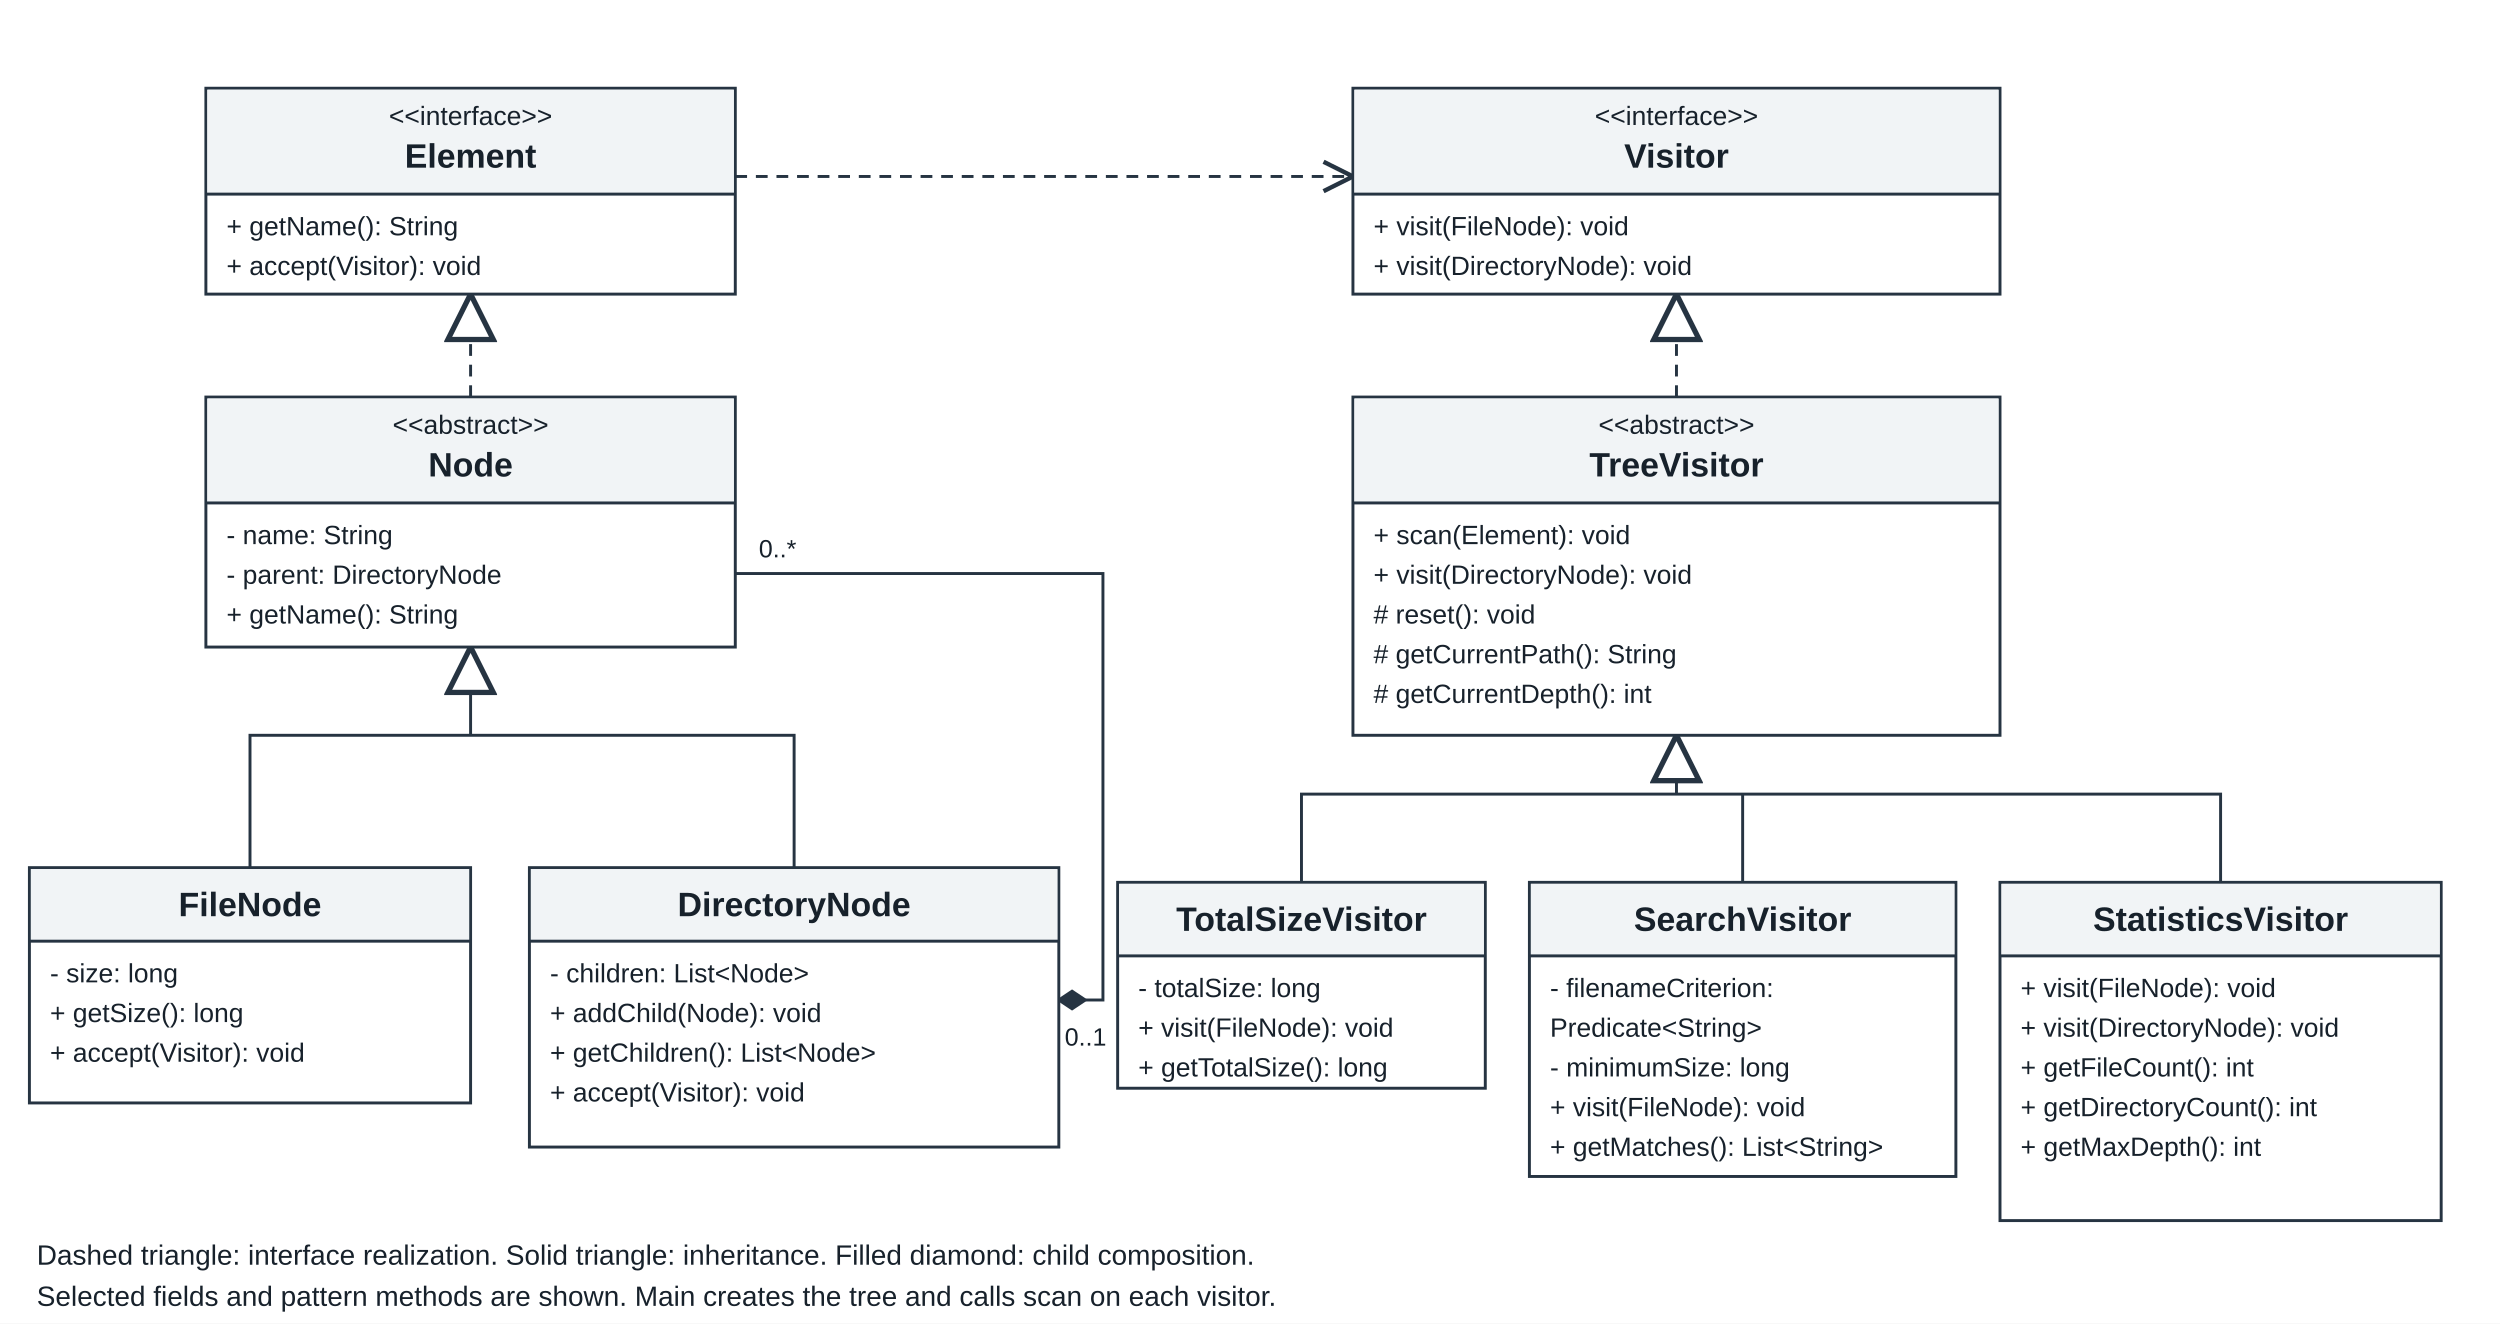
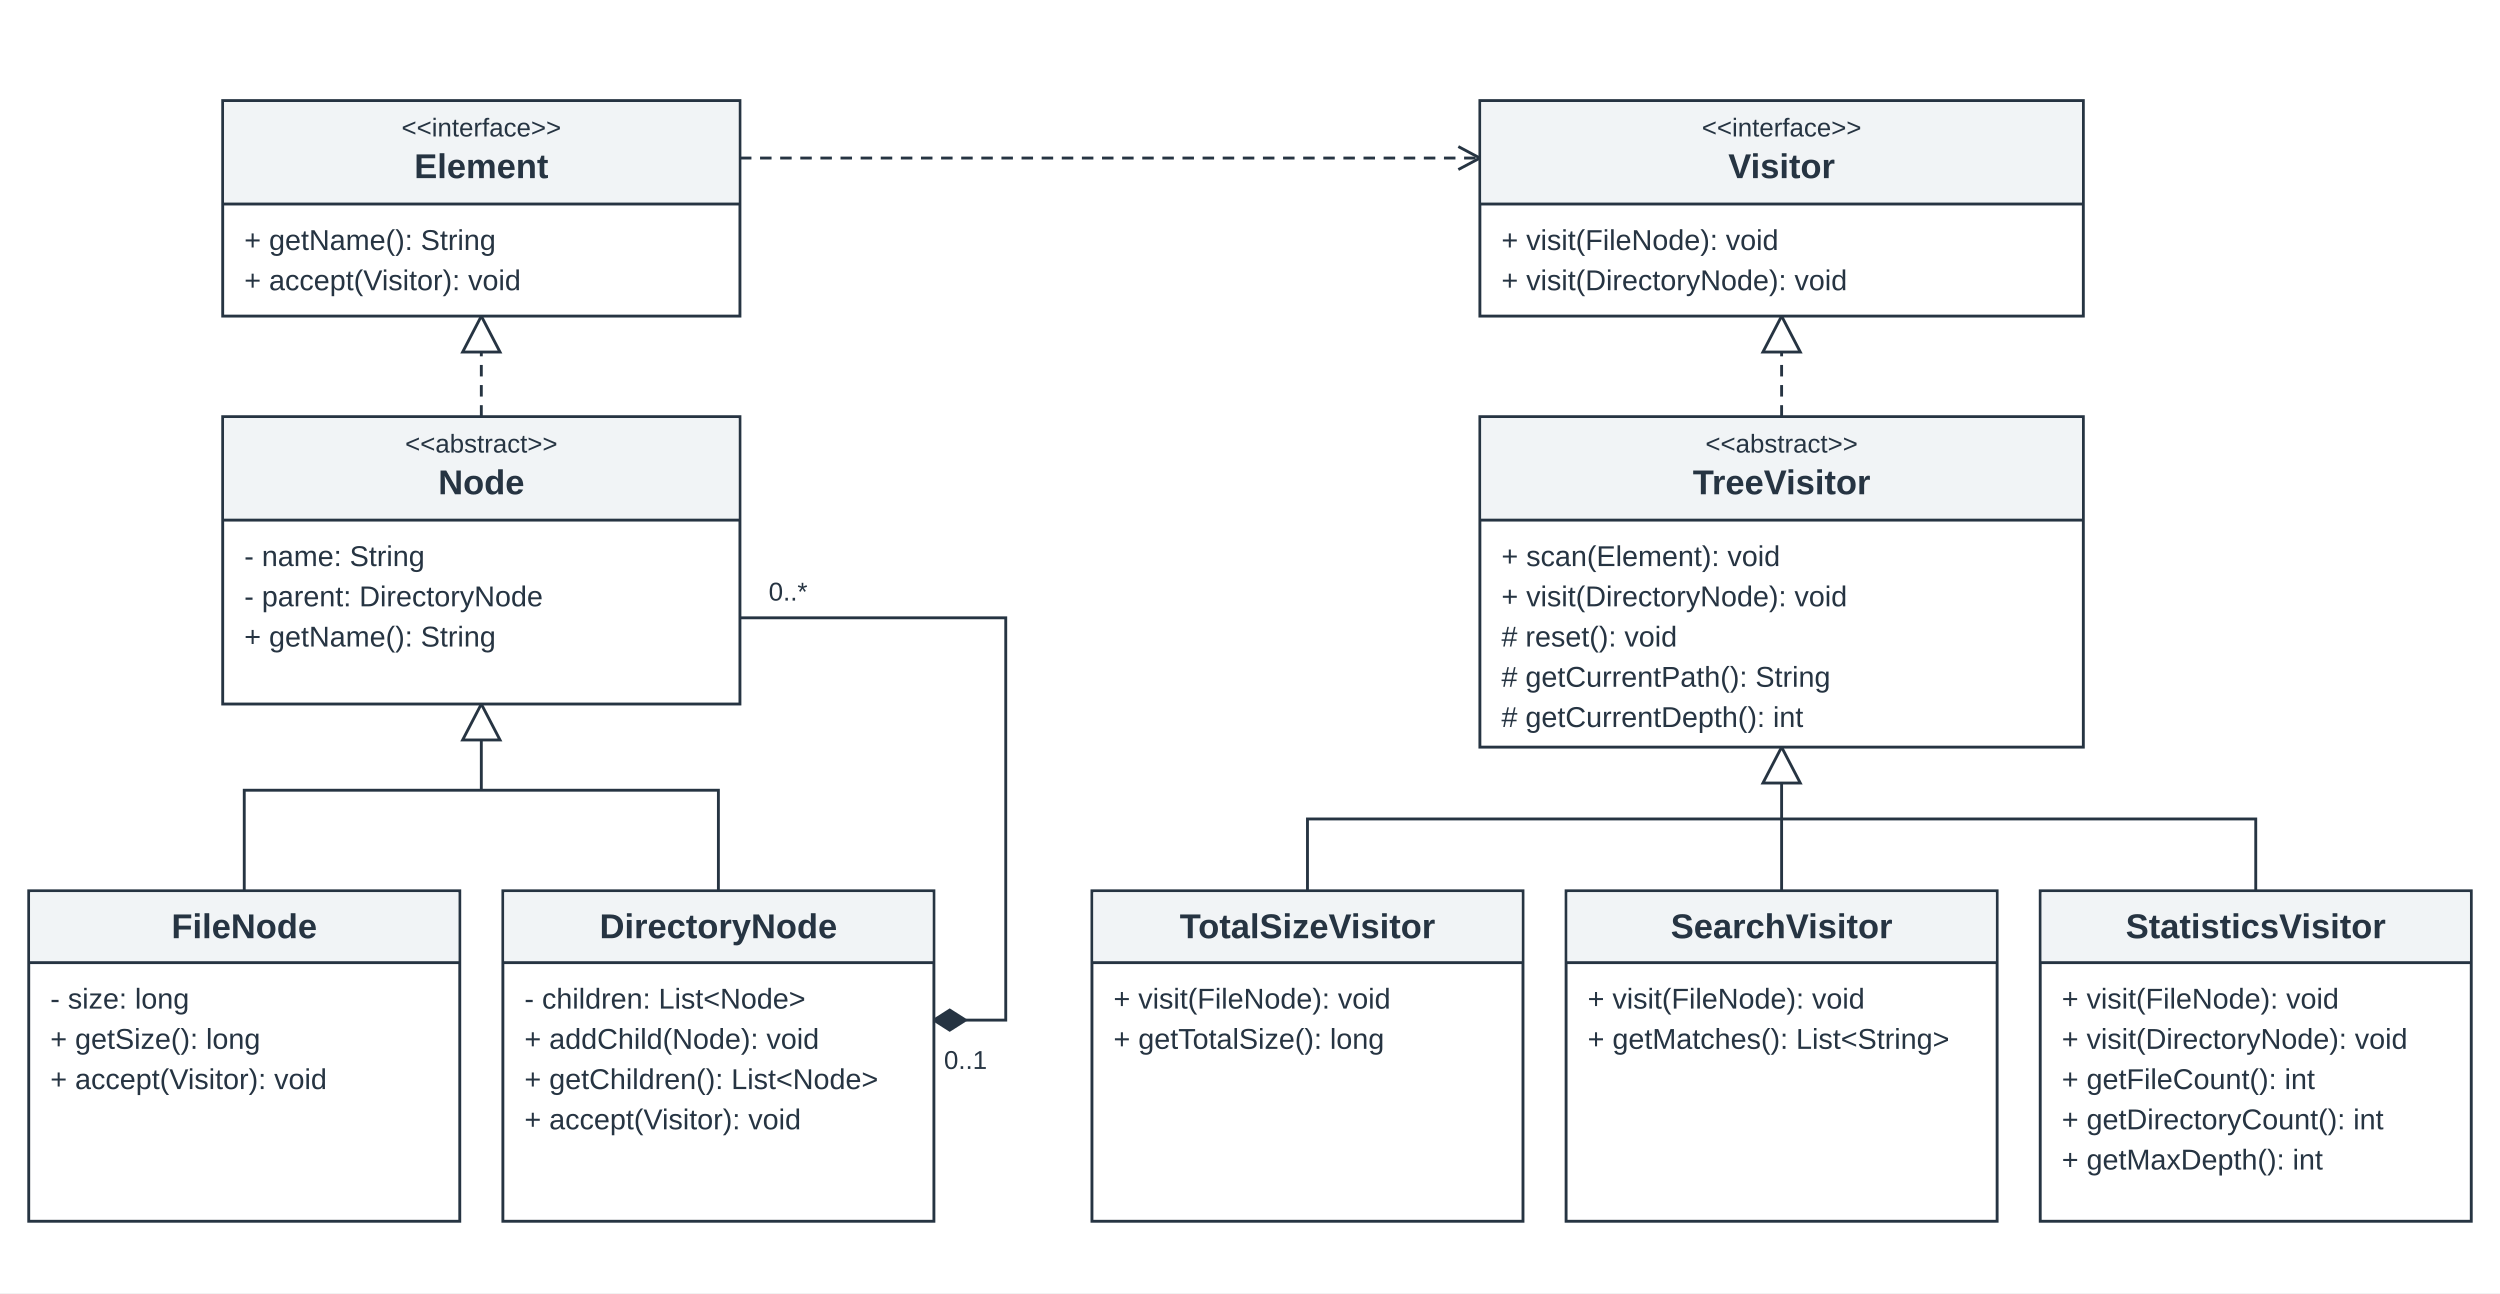
- <svg xmlns="http://www.w3.org/2000/svg" width="1700" height="900" viewBox="0 0 1700 900">
-   <rect width="1700" height="900" fill="white" />
-   <defs>
-     <marker id="triangle" viewBox="0 0 14 14" refX="13" refY="7" markerWidth="18" markerHeight="18" orient="auto">
-       <path d="M 1 1 L 13 7 L 1 13 Z" fill="white" stroke="#263442" stroke-width="1.4" />
-     </marker>
-     <marker id="arrow" viewBox="0 0 12 12" refX="11" refY="6" markerWidth="12" markerHeight="12" orient="auto">
-       <path d="M 1 1 L 11 6 L 1 11" fill="none" stroke="#263442" stroke-width="1.5" />
-     </marker>
-   </defs>
-   <polyline points="500,120 920,120" fill="none" stroke="#263442" stroke-width="2" stroke-dasharray="8 6" marker-end="url(#arrow)" />
-   <polyline points="320,270 320,200" fill="none" stroke="#263442" stroke-width="2" stroke-dasharray="8 6" marker-end="url(#triangle)" />
-   <polyline points="1140,270 1140,200" fill="none" stroke="#263442" stroke-width="2" stroke-dasharray="8 6" marker-end="url(#triangle)" />
-   <polyline points="170,590 170,500 540,500 540,590" fill="none" stroke="#263442" stroke-width="2" />
-   <polyline points="320,500 320,440" fill="none" stroke="#263442" stroke-width="2" marker-end="url(#triangle)" />
-   <polyline points="885,600 885,540 1510,540 1510,600" fill="none" stroke="#263442" stroke-width="2" />
-   <polyline points="1185,600 1185,540" fill="none" stroke="#263442" stroke-width="2" />
-   <polyline points="1140,540 1140,500" fill="none" stroke="#263442" stroke-width="2" marker-end="url(#triangle)" />
-   <polyline points="738,680 750,680 750,390 500,390" fill="none" stroke="#263442" stroke-width="2" />
-   <polygon points="720,680 729,674 738,680 729,686" fill="#263442" stroke="#263442" stroke-width="2" />
-   <text x="516" y="379" font-family="Segoe UI,Arial,sans-serif" font-size="17" fill="#17212b">0..*</text>
-   <text x="724" y="711" font-family="Segoe UI,Arial,sans-serif" font-size="17" fill="#17212b">0..1</text>
-   <rect x="140" y="60" width="360" height="140" fill="white" stroke="#263442" stroke-width="2" />
-   <rect x="141" y="61" width="358" height="71" fill="#f1f4f6" />
-   <text x="320.0" y="85" font-family="Segoe UI,Arial,sans-serif" font-size="18" fill="#17212b" text-anchor="middle">&lt;&lt;interface&gt;&gt;</text>
-   <text x="320.0" y="114" font-family="Segoe UI,Arial,sans-serif" font-size="23" fill="#17212b" font-weight="600" text-anchor="middle">Element</text>
-   <polyline points="140,132 500,132" fill="none" stroke="#263442" stroke-width="2" />
-   <text x="154" y="160" font-family="Segoe UI,Arial,sans-serif" font-size="18" fill="#17212b">+ getName(): String</text>
-   <text x="154" y="187" font-family="Segoe UI,Arial,sans-serif" font-size="18" fill="#17212b">+ accept(Visitor): void</text>
-   <rect x="140" y="270" width="360" height="170" fill="white" stroke="#263442" stroke-width="2" />
-   <rect x="141" y="271" width="358" height="71" fill="#f1f4f6" />
-   <text x="320.0" y="295" font-family="Segoe UI,Arial,sans-serif" font-size="18" fill="#17212b" text-anchor="middle">&lt;&lt;abstract&gt;&gt;</text>
-   <text x="320.0" y="324" font-family="Segoe UI,Arial,sans-serif" font-size="23" fill="#17212b" font-weight="600" text-anchor="middle">Node</text>
-   <polyline points="140,342 500,342" fill="none" stroke="#263442" stroke-width="2" />
-   <text x="154" y="370" font-family="Segoe UI,Arial,sans-serif" font-size="18" fill="#17212b">- name: String</text>
-   <text x="154" y="397" font-family="Segoe UI,Arial,sans-serif" font-size="18" fill="#17212b">- parent: DirectoryNode</text>
-   <text x="154" y="424" font-family="Segoe UI,Arial,sans-serif" font-size="18" fill="#17212b">+ getName(): String</text>
-   <rect x="20" y="590" width="300" height="160" fill="white" stroke="#263442" stroke-width="2" />
-   <rect x="21" y="591" width="298" height="49" fill="#f1f4f6" />
-   <text x="170.0" y="623" font-family="Segoe UI,Arial,sans-serif" font-size="23" fill="#17212b" font-weight="600" text-anchor="middle">FileNode</text>
-   <polyline points="20,640 320,640" fill="none" stroke="#263442" stroke-width="2" />
-   <text x="34" y="668" font-family="Segoe UI,Arial,sans-serif" font-size="18" fill="#17212b">- size: long</text>
-   <text x="34" y="695" font-family="Segoe UI,Arial,sans-serif" font-size="18" fill="#17212b">+ getSize(): long</text>
-   <text x="34" y="722" font-family="Segoe UI,Arial,sans-serif" font-size="18" fill="#17212b">+ accept(Visitor): void</text>
-   <rect x="360" y="590" width="360" height="190" fill="white" stroke="#263442" stroke-width="2" />
-   <rect x="361" y="591" width="358" height="49" fill="#f1f4f6" />
-   <text x="540.0" y="623" font-family="Segoe UI,Arial,sans-serif" font-size="23" fill="#17212b" font-weight="600" text-anchor="middle">DirectoryNode</text>
-   <polyline points="360,640 720,640" fill="none" stroke="#263442" stroke-width="2" />
-   <text x="374" y="668" font-family="Segoe UI,Arial,sans-serif" font-size="18" fill="#17212b">- children: List&lt;Node&gt;</text>
-   <text x="374" y="695" font-family="Segoe UI,Arial,sans-serif" font-size="18" fill="#17212b">+ addChild(Node): void</text>
-   <text x="374" y="722" font-family="Segoe UI,Arial,sans-serif" font-size="18" fill="#17212b">+ getChildren(): List&lt;Node&gt;</text>
-   <text x="374" y="749" font-family="Segoe UI,Arial,sans-serif" font-size="18" fill="#17212b">+ accept(Visitor): void</text>
-   <rect x="920" y="60" width="440" height="140" fill="white" stroke="#263442" stroke-width="2" />
-   <rect x="921" y="61" width="438" height="71" fill="#f1f4f6" />
-   <text x="1140.0" y="85" font-family="Segoe UI,Arial,sans-serif" font-size="18" fill="#17212b" text-anchor="middle">&lt;&lt;interface&gt;&gt;</text>
-   <text x="1140.0" y="114" font-family="Segoe UI,Arial,sans-serif" font-size="23" fill="#17212b" font-weight="600" text-anchor="middle">Visitor</text>
-   <polyline points="920,132 1360,132" fill="none" stroke="#263442" stroke-width="2" />
-   <text x="934" y="160" font-family="Segoe UI,Arial,sans-serif" font-size="18" fill="#17212b">+ visit(FileNode): void</text>
-   <text x="934" y="187" font-family="Segoe UI,Arial,sans-serif" font-size="18" fill="#17212b">+ visit(DirectoryNode): void</text>
-   <rect x="920" y="270" width="440" height="230" fill="white" stroke="#263442" stroke-width="2" />
-   <rect x="921" y="271" width="438" height="71" fill="#f1f4f6" />
-   <text x="1140.0" y="295" font-family="Segoe UI,Arial,sans-serif" font-size="18" fill="#17212b" text-anchor="middle">&lt;&lt;abstract&gt;&gt;</text>
-   <text x="1140.0" y="324" font-family="Segoe UI,Arial,sans-serif" font-size="23" fill="#17212b" font-weight="600" text-anchor="middle">TreeVisitor</text>
-   <polyline points="920,342 1360,342" fill="none" stroke="#263442" stroke-width="2" />
-   <text x="934" y="370" font-family="Segoe UI,Arial,sans-serif" font-size="18" fill="#17212b">+ scan(Element): void</text>
-   <text x="934" y="397" font-family="Segoe UI,Arial,sans-serif" font-size="18" fill="#17212b">+ visit(DirectoryNode): void</text>
-   <text x="934" y="424" font-family="Segoe UI,Arial,sans-serif" font-size="18" fill="#17212b"># reset(): void</text>
-   <text x="934" y="451" font-family="Segoe UI,Arial,sans-serif" font-size="18" fill="#17212b"># getCurrentPath(): String</text>
-   <text x="934" y="478" font-family="Segoe UI,Arial,sans-serif" font-size="18" fill="#17212b"># getCurrentDepth(): int</text>
-   <rect x="760" y="600" width="250" height="140" fill="white" stroke="#263442" stroke-width="2" />
-   <rect x="761" y="601" width="248" height="49" fill="#f1f4f6" />
-   <text x="885.0" y="633" font-family="Segoe UI,Arial,sans-serif" font-size="23" fill="#17212b" font-weight="600" text-anchor="middle">TotalSizeVisitor</text>
-   <polyline points="760,650 1010,650" fill="none" stroke="#263442" stroke-width="2" />
-   <text x="774" y="678" font-family="Segoe UI,Arial,sans-serif" font-size="18" fill="#17212b">- totalSize: long</text>
-   <text x="774" y="705" font-family="Segoe UI,Arial,sans-serif" font-size="18" fill="#17212b">+ visit(FileNode): void</text>
-   <text x="774" y="732" font-family="Segoe UI,Arial,sans-serif" font-size="18" fill="#17212b">+ getTotalSize(): long</text>
-   <rect x="1040" y="600" width="290" height="200" fill="white" stroke="#263442" stroke-width="2" />
-   <rect x="1041" y="601" width="288" height="49" fill="#f1f4f6" />
-   <text x="1185.0" y="633" font-family="Segoe UI,Arial,sans-serif" font-size="23" fill="#17212b" font-weight="600" text-anchor="middle">SearchVisitor</text>
-   <polyline points="1040,650 1330,650" fill="none" stroke="#263442" stroke-width="2" />
-   <text x="1054" y="678" font-family="Segoe UI,Arial,sans-serif" font-size="18" fill="#17212b">- filenameCriterion:</text>
-   <text x="1054" y="705" font-family="Segoe UI,Arial,sans-serif" font-size="18" fill="#17212b">  Predicate&lt;String&gt;</text>
-   <text x="1054" y="732" font-family="Segoe UI,Arial,sans-serif" font-size="18" fill="#17212b">- minimumSize: long</text>
-   <text x="1054" y="759" font-family="Segoe UI,Arial,sans-serif" font-size="18" fill="#17212b">+ visit(FileNode): void</text>
-   <text x="1054" y="786" font-family="Segoe UI,Arial,sans-serif" font-size="18" fill="#17212b">+ getMatches(): List&lt;String&gt;</text>
-   <rect x="1360" y="600" width="300" height="230" fill="white" stroke="#263442" stroke-width="2" />
-   <rect x="1361" y="601" width="298" height="49" fill="#f1f4f6" />
-   <text x="1510.0" y="633" font-family="Segoe UI,Arial,sans-serif" font-size="23" fill="#17212b" font-weight="600" text-anchor="middle">StatisticsVisitor</text>
-   <polyline points="1360,650 1660,650" fill="none" stroke="#263442" stroke-width="2" />
-   <text x="1374" y="678" font-family="Segoe UI,Arial,sans-serif" font-size="18" fill="#17212b">+ visit(FileNode): void</text>
-   <text x="1374" y="705" font-family="Segoe UI,Arial,sans-serif" font-size="18" fill="#17212b">+ visit(DirectoryNode): void</text>
-   <text x="1374" y="732" font-family="Segoe UI,Arial,sans-serif" font-size="18" fill="#17212b">+ getFileCount(): int</text>
-   <text x="1374" y="759" font-family="Segoe UI,Arial,sans-serif" font-size="18" fill="#17212b">+ getDirectoryCount(): int</text>
-   <text x="1374" y="786" font-family="Segoe UI,Arial,sans-serif" font-size="18" fill="#17212b">+ getMaxDepth(): int</text>
-   <text x="25" y="860" font-family="Segoe UI,Arial,sans-serif" font-size="19" fill="#17212b">Dashed triangle: interface realization. Solid triangle: inheritance. Filled diamond: child composition.</text>
-   <text x="25" y="888" font-family="Segoe UI,Arial,sans-serif" font-size="19" fill="#17212b">Selected fields and pattern methods are shown. Main creates the tree and calls scan on each visitor.</text>
+ <svg xmlns="http://www.w3.org/2000/svg" width="1740" height="900" viewBox="0 0 1740 900">
+   <rect width="1740" height="900" fill="white" />
+   <polyline points="515,110 1030,110" fill="none" stroke="#263442" stroke-width="2" stroke-dasharray="8 6" />
+   <polyline points="1015.0,118.0 1030,110 1015.0,102.0" fill="none" stroke="#263442" stroke-width="2" />
+   <polyline points="335,290 335,220" fill="none" stroke="#263442" stroke-width="2" stroke-dasharray="8 6" />
+   <polygon points="335,220 348.0,245.0 322.0,245.0" fill="white" stroke="#263442" stroke-width="2" />
+   <polyline points="1240,290 1240,220" fill="none" stroke="#263442" stroke-width="2" stroke-dasharray="8 6" />
+   <polygon points="1240,220 1253.0,245.0 1227.0,245.0" fill="white" stroke="#263442" stroke-width="2" />
+   <polyline points="170,620 170,550 500,550 500,620" fill="none" stroke="#263442" stroke-width="2" />
+   <polyline points="335,550 335,490" fill="none" stroke="#263442" stroke-width="2" />
+   <polygon points="335,490 348.0,515.0 322.0,515.0" fill="white" stroke="#263442" stroke-width="2" />
+   <polyline points="910,620 910,570 1570,570 1570,620" fill="none" stroke="#263442" stroke-width="2" />
+   <polyline points="1240,620 1240,570" fill="none" stroke="#263442" stroke-width="2" />
+   <polyline points="1240,570 1240,520" fill="none" stroke="#263442" stroke-width="2" />
+   <polygon points="1240,520 1253.0,545.0 1227.0,545.0" fill="white" stroke="#263442" stroke-width="2" />
+   <polyline points="672,710 700,710 700,430 515,430" fill="none" stroke="#263442" stroke-width="2" />
+   <polygon points="650,710 661,703 672,710 661,717" fill="#263442" stroke="#263442" stroke-width="2" />
+   <text x="535" y="418" font-family="Segoe UI,Arial,sans-serif" font-size="18" fill="#263442">0..*</text>
+   <text x="657" y="744" font-family="Segoe UI,Arial,sans-serif" font-size="18" fill="#263442">0..1</text>
+   <rect x="155" y="70" width="360" height="150" fill="white" stroke="#263442" stroke-width="2" />
+   <rect x="156" y="71" width="358" height="71" fill="#f1f4f6" stroke="none" stroke-width="2" />
+   <text x="335.0" y="95" font-family="Segoe UI,Arial,sans-serif" font-size="18" fill="#263442" text-anchor="middle">&lt;&lt;interface&gt;&gt;</text>
+   <text x="335.0" y="124" font-family="Segoe UI,Arial,sans-serif" font-size="24" fill="#263442" text-anchor="middle" font-weight="700">Element</text>
+   <polyline points="155,142 515,142" fill="none" stroke="#263442" stroke-width="2" />
+   <text x="170" y="174" font-family="Segoe UI,Arial,sans-serif" font-size="20" fill="#263442">+ getName(): String</text>
+   <text x="170" y="202" font-family="Segoe UI,Arial,sans-serif" font-size="20" fill="#263442">+ accept(Visitor): void</text>
+   <rect x="155" y="290" width="360" height="200" fill="white" stroke="#263442" stroke-width="2" />
+   <rect x="156" y="291" width="358" height="71" fill="#f1f4f6" stroke="none" stroke-width="2" />
+   <text x="335.0" y="315" font-family="Segoe UI,Arial,sans-serif" font-size="18" fill="#263442" text-anchor="middle">&lt;&lt;abstract&gt;&gt;</text>
+   <text x="335.0" y="344" font-family="Segoe UI,Arial,sans-serif" font-size="24" fill="#263442" text-anchor="middle" font-weight="700">Node</text>
+   <polyline points="155,362 515,362" fill="none" stroke="#263442" stroke-width="2" />
+   <text x="170" y="394" font-family="Segoe UI,Arial,sans-serif" font-size="20" fill="#263442">- name: String</text>
+   <text x="170" y="422" font-family="Segoe UI,Arial,sans-serif" font-size="20" fill="#263442">- parent: DirectoryNode</text>
+   <text x="170" y="450" font-family="Segoe UI,Arial,sans-serif" font-size="20" fill="#263442">+ getName(): String</text>
+   <rect x="20" y="620" width="300" height="230" fill="white" stroke="#263442" stroke-width="2" />
+   <rect x="21" y="621" width="298" height="49" fill="#f1f4f6" stroke="none" stroke-width="2" />
+   <text x="170.0" y="653" font-family="Segoe UI,Arial,sans-serif" font-size="24" fill="#263442" text-anchor="middle" font-weight="700">FileNode</text>
+   <polyline points="20,670 320,670" fill="none" stroke="#263442" stroke-width="2" />
+   <text x="35" y="702" font-family="Segoe UI,Arial,sans-serif" font-size="20" fill="#263442">- size: long</text>
+   <text x="35" y="730" font-family="Segoe UI,Arial,sans-serif" font-size="20" fill="#263442">+ getSize(): long</text>
+   <text x="35" y="758" font-family="Segoe UI,Arial,sans-serif" font-size="20" fill="#263442">+ accept(Visitor): void</text>
+   <rect x="350" y="620" width="300" height="230" fill="white" stroke="#263442" stroke-width="2" />
+   <rect x="351" y="621" width="298" height="49" fill="#f1f4f6" stroke="none" stroke-width="2" />
+   <text x="500.0" y="653" font-family="Segoe UI,Arial,sans-serif" font-size="24" fill="#263442" text-anchor="middle" font-weight="700">DirectoryNode</text>
+   <polyline points="350,670 650,670" fill="none" stroke="#263442" stroke-width="2" />
+   <text x="365" y="702" font-family="Segoe UI,Arial,sans-serif" font-size="20" fill="#263442">- children: List&lt;Node&gt;</text>
+   <text x="365" y="730" font-family="Segoe UI,Arial,sans-serif" font-size="20" fill="#263442">+ addChild(Node): void</text>
+   <text x="365" y="758" font-family="Segoe UI,Arial,sans-serif" font-size="20" fill="#263442">+ getChildren(): List&lt;Node&gt;</text>
+   <text x="365" y="786" font-family="Segoe UI,Arial,sans-serif" font-size="20" fill="#263442">+ accept(Visitor): void</text>
+   <rect x="1030" y="70" width="420" height="150" fill="white" stroke="#263442" stroke-width="2" />
+   <rect x="1031" y="71" width="418" height="71" fill="#f1f4f6" stroke="none" stroke-width="2" />
+   <text x="1240.0" y="95" font-family="Segoe UI,Arial,sans-serif" font-size="18" fill="#263442" text-anchor="middle">&lt;&lt;interface&gt;&gt;</text>
+   <text x="1240.0" y="124" font-family="Segoe UI,Arial,sans-serif" font-size="24" fill="#263442" text-anchor="middle" font-weight="700">Visitor</text>
+   <polyline points="1030,142 1450,142" fill="none" stroke="#263442" stroke-width="2" />
+   <text x="1045" y="174" font-family="Segoe UI,Arial,sans-serif" font-size="20" fill="#263442">+ visit(FileNode): void</text>
+   <text x="1045" y="202" font-family="Segoe UI,Arial,sans-serif" font-size="20" fill="#263442">+ visit(DirectoryNode): void</text>
+   <rect x="1030" y="290" width="420" height="230" fill="white" stroke="#263442" stroke-width="2" />
+   <rect x="1031" y="291" width="418" height="71" fill="#f1f4f6" stroke="none" stroke-width="2" />
+   <text x="1240.0" y="315" font-family="Segoe UI,Arial,sans-serif" font-size="18" fill="#263442" text-anchor="middle">&lt;&lt;abstract&gt;&gt;</text>
+   <text x="1240.0" y="344" font-family="Segoe UI,Arial,sans-serif" font-size="24" fill="#263442" text-anchor="middle" font-weight="700">TreeVisitor</text>
+   <polyline points="1030,362 1450,362" fill="none" stroke="#263442" stroke-width="2" />
+   <text x="1045" y="394" font-family="Segoe UI,Arial,sans-serif" font-size="20" fill="#263442">+ scan(Element): void</text>
+   <text x="1045" y="422" font-family="Segoe UI,Arial,sans-serif" font-size="20" fill="#263442">+ visit(DirectoryNode): void</text>
+   <text x="1045" y="450" font-family="Segoe UI,Arial,sans-serif" font-size="20" fill="#263442"># reset(): void</text>
+   <text x="1045" y="478" font-family="Segoe UI,Arial,sans-serif" font-size="20" fill="#263442"># getCurrentPath(): String</text>
+   <text x="1045" y="506" font-family="Segoe UI,Arial,sans-serif" font-size="20" fill="#263442"># getCurrentDepth(): int</text>
+   <rect x="760" y="620" width="300" height="230" fill="white" stroke="#263442" stroke-width="2" />
+   <rect x="761" y="621" width="298" height="49" fill="#f1f4f6" stroke="none" stroke-width="2" />
+   <text x="910.0" y="653" font-family="Segoe UI,Arial,sans-serif" font-size="24" fill="#263442" text-anchor="middle" font-weight="700">TotalSizeVisitor</text>
+   <polyline points="760,670 1060,670" fill="none" stroke="#263442" stroke-width="2" />
+   <text x="775" y="702" font-family="Segoe UI,Arial,sans-serif" font-size="20" fill="#263442">+ visit(FileNode): void</text>
+   <text x="775" y="730" font-family="Segoe UI,Arial,sans-serif" font-size="20" fill="#263442">+ getTotalSize(): long</text>
+   <rect x="1090" y="620" width="300" height="230" fill="white" stroke="#263442" stroke-width="2" />
+   <rect x="1091" y="621" width="298" height="49" fill="#f1f4f6" stroke="none" stroke-width="2" />
+   <text x="1240.0" y="653" font-family="Segoe UI,Arial,sans-serif" font-size="24" fill="#263442" text-anchor="middle" font-weight="700">SearchVisitor</text>
+   <polyline points="1090,670 1390,670" fill="none" stroke="#263442" stroke-width="2" />
+   <text x="1105" y="702" font-family="Segoe UI,Arial,sans-serif" font-size="20" fill="#263442">+ visit(FileNode): void</text>
+   <text x="1105" y="730" font-family="Segoe UI,Arial,sans-serif" font-size="20" fill="#263442">+ getMatches(): List&lt;String&gt;</text>
+   <rect x="1420" y="620" width="300" height="230" fill="white" stroke="#263442" stroke-width="2" />
+   <rect x="1421" y="621" width="298" height="49" fill="#f1f4f6" stroke="none" stroke-width="2" />
+   <text x="1570.0" y="653" font-family="Segoe UI,Arial,sans-serif" font-size="24" fill="#263442" text-anchor="middle" font-weight="700">StatisticsVisitor</text>
+   <polyline points="1420,670 1720,670" fill="none" stroke="#263442" stroke-width="2" />
+   <text x="1435" y="702" font-family="Segoe UI,Arial,sans-serif" font-size="20" fill="#263442">+ visit(FileNode): void</text>
+   <text x="1435" y="730" font-family="Segoe UI,Arial,sans-serif" font-size="20" fill="#263442">+ visit(DirectoryNode): void</text>
+   <text x="1435" y="758" font-family="Segoe UI,Arial,sans-serif" font-size="20" fill="#263442">+ getFileCount(): int</text>
+   <text x="1435" y="786" font-family="Segoe UI,Arial,sans-serif" font-size="20" fill="#263442">+ getDirectoryCount(): int</text>
+   <text x="1435" y="814" font-family="Segoe UI,Arial,sans-serif" font-size="20" fill="#263442">+ getMaxDepth(): int</text>
</svg>
